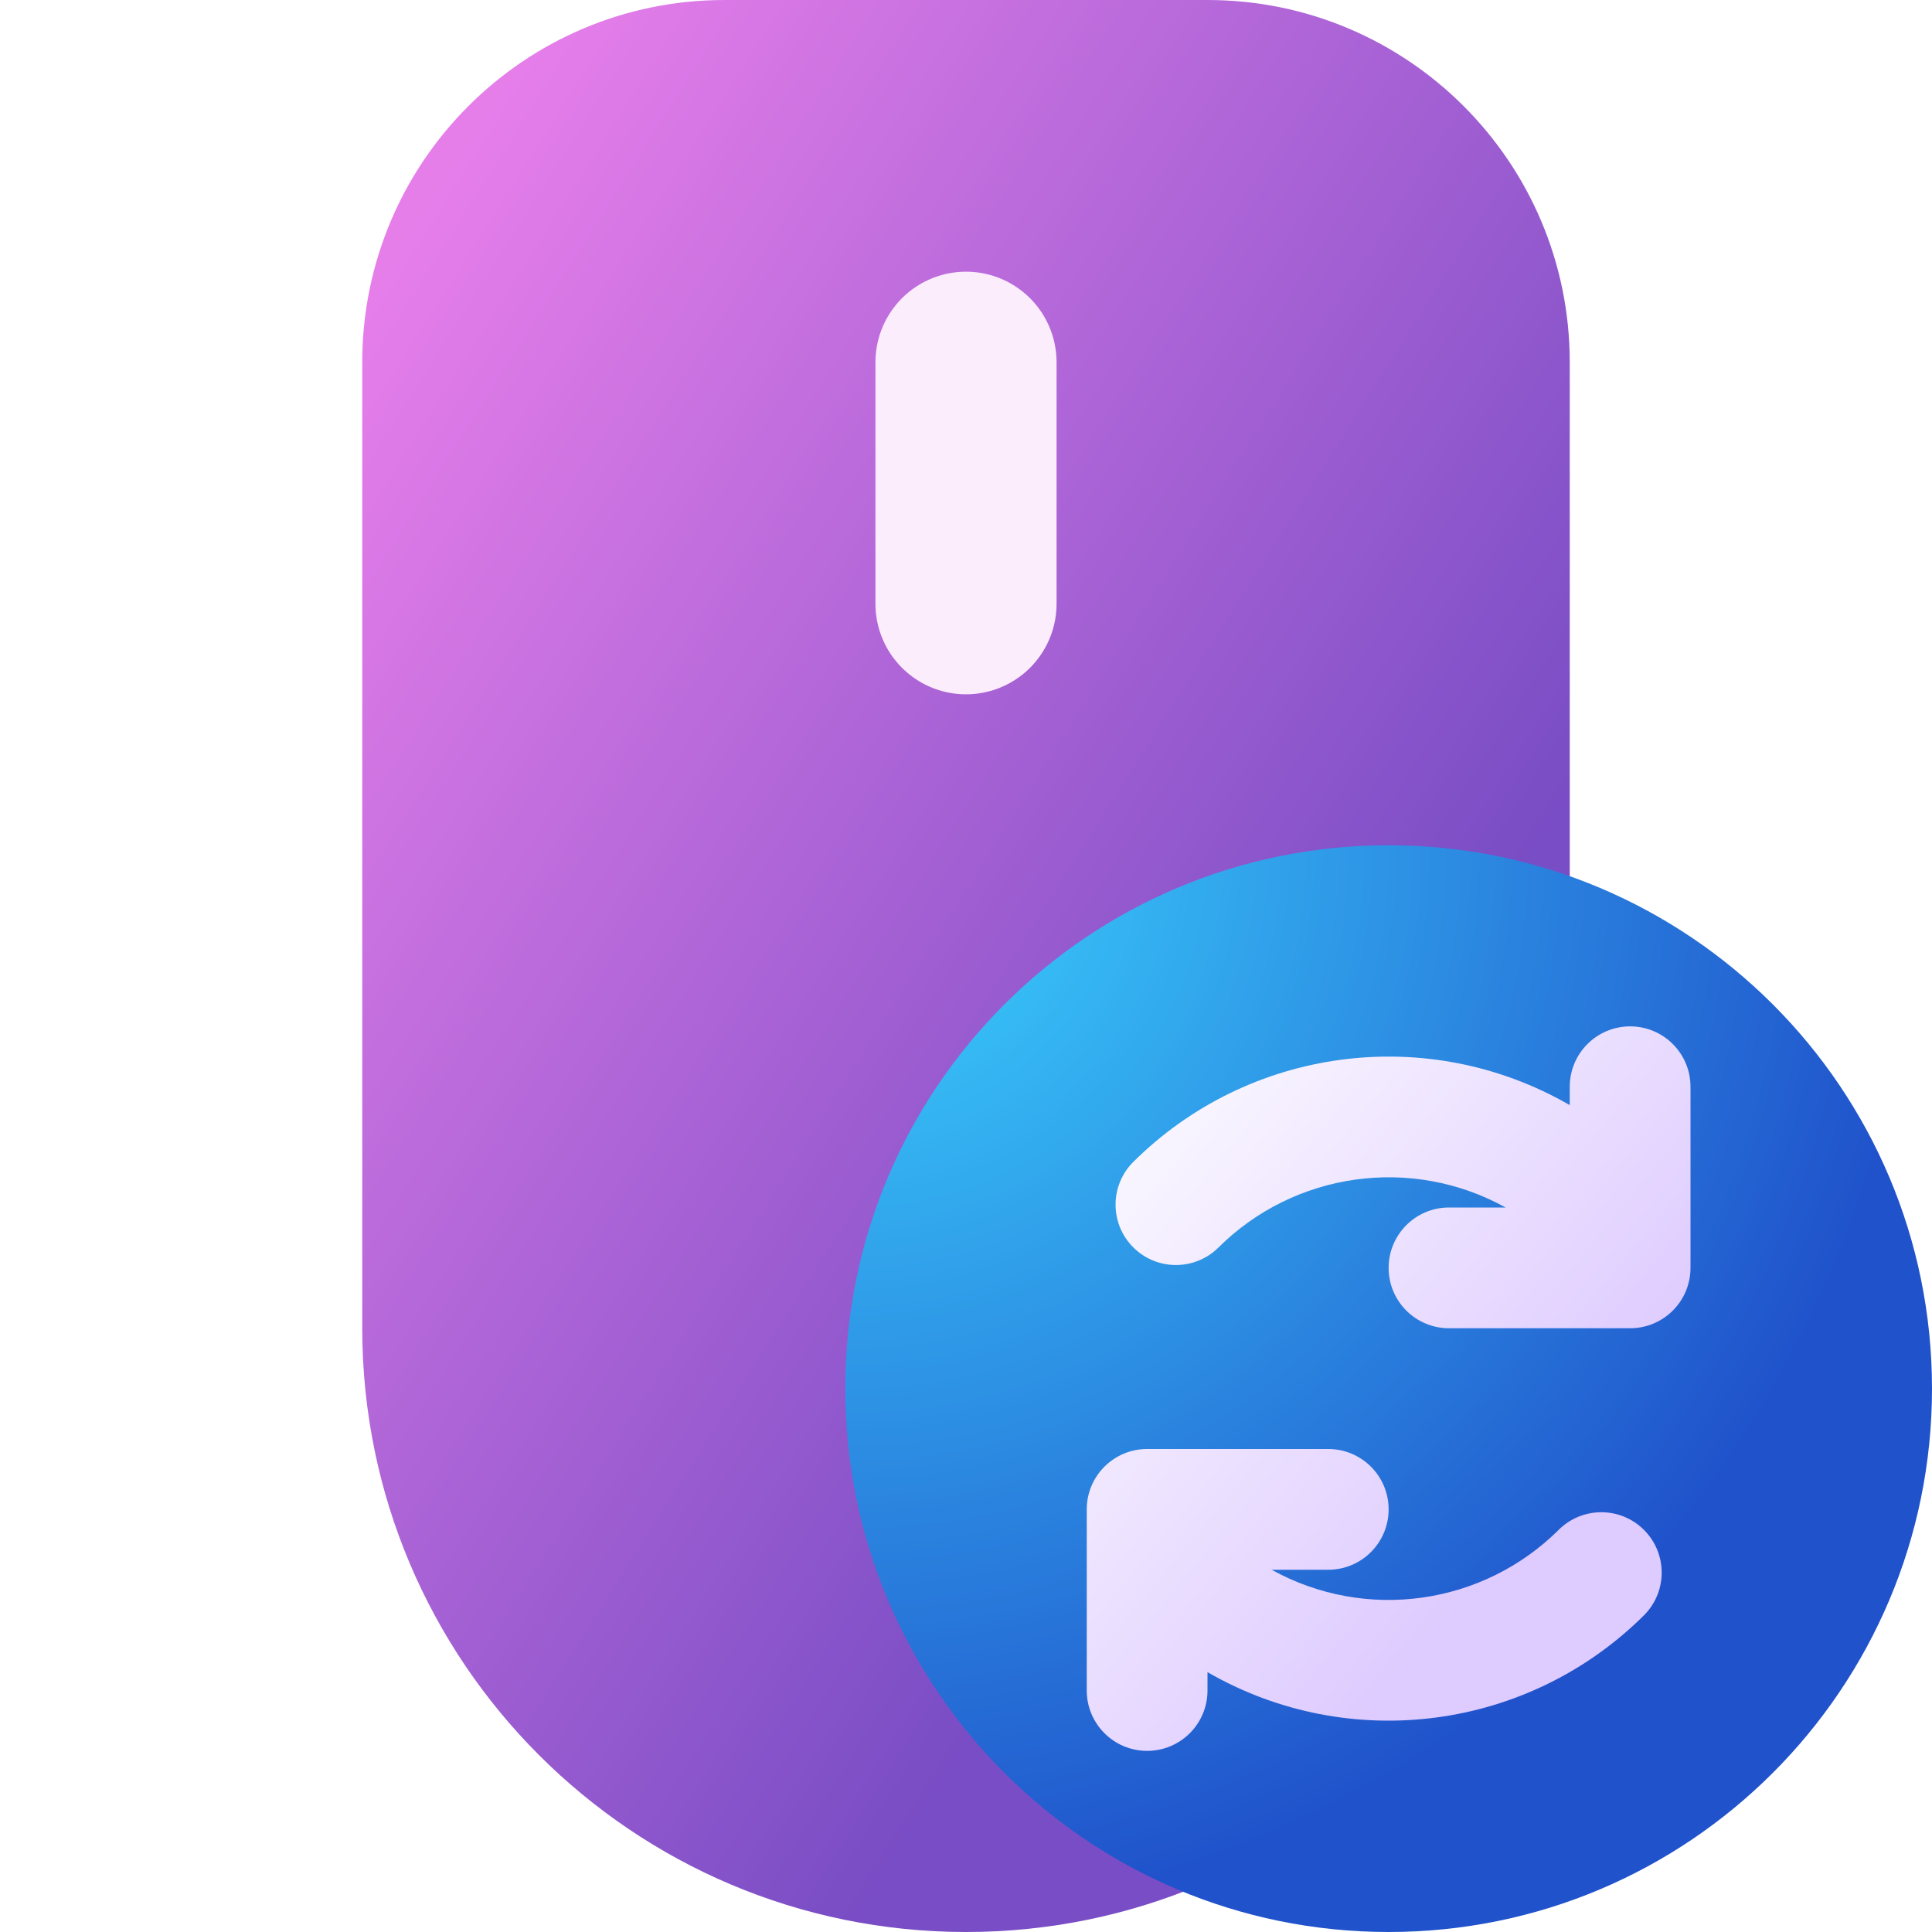
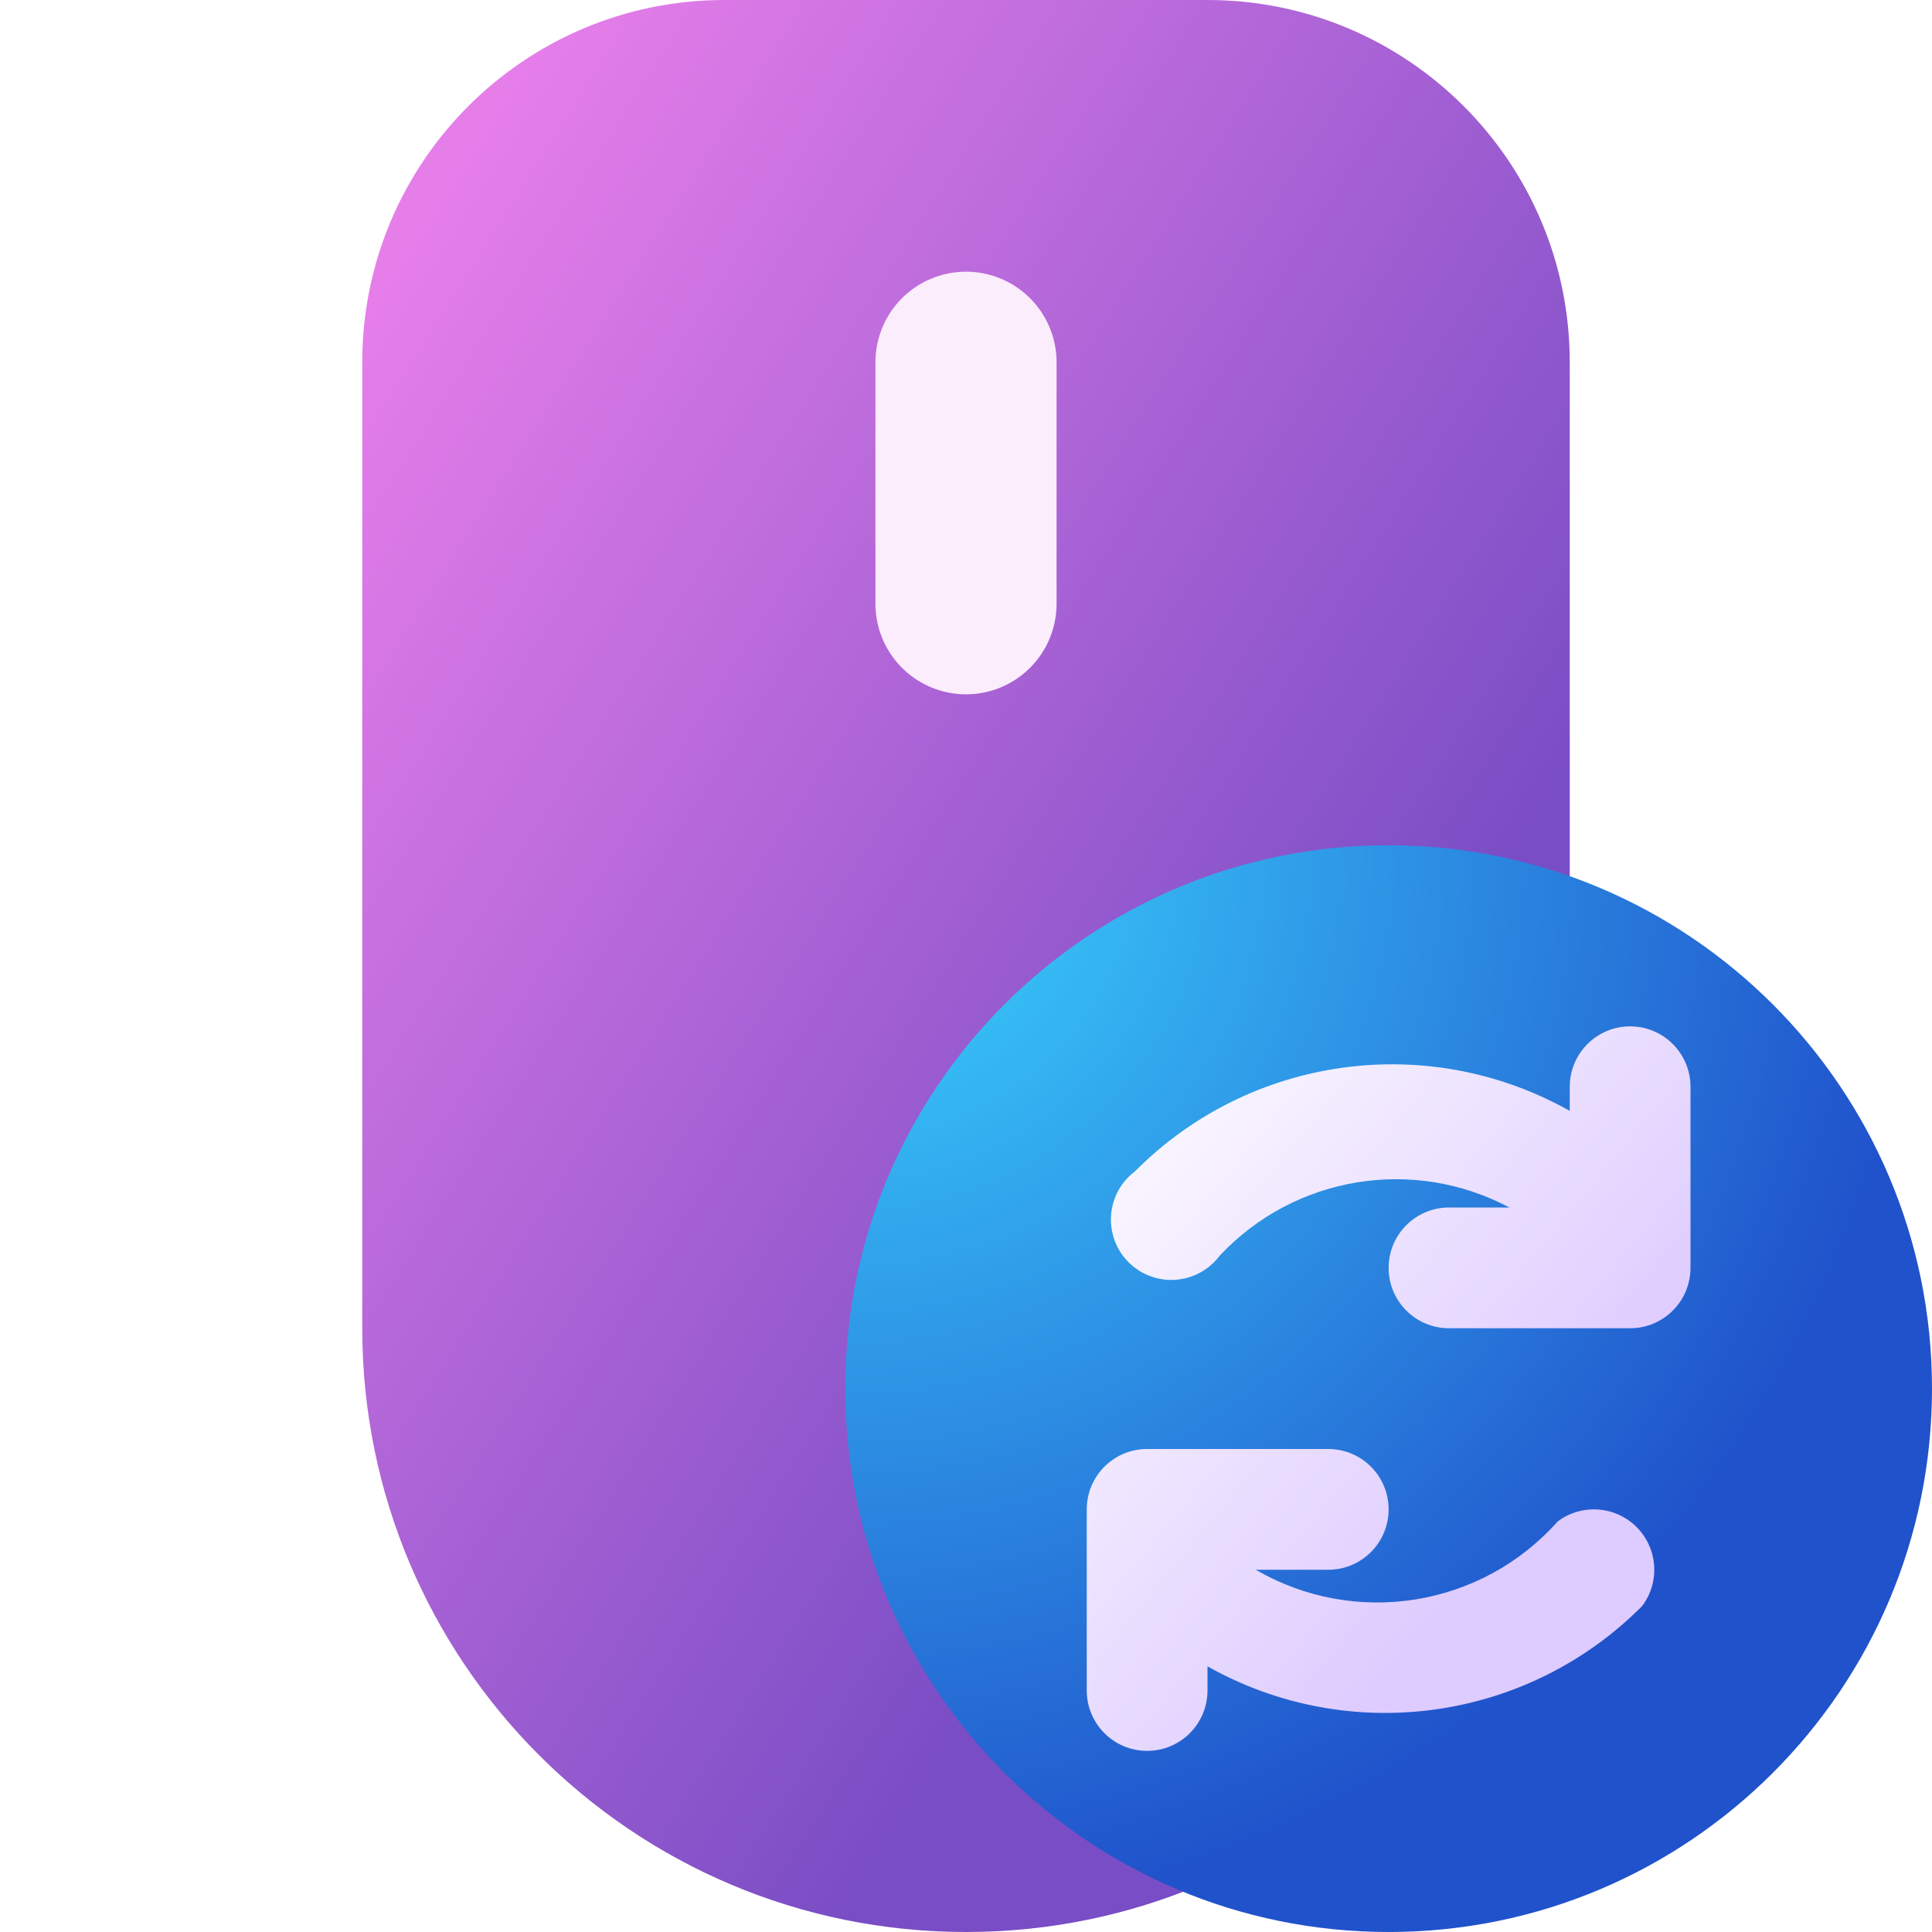
<svg xmlns="http://www.w3.org/2000/svg" width="16" height="16">
  <defs>
    <linearGradient id="a" gradientTransform="rotate(45)">
      <stop offset="10%" stop-color="#e67eea" />
      <stop offset="100%" stop-color="#794dc5" />
    </linearGradient>
    <linearGradient id="c" gradientTransform="rotate(45)">
      <stop offset="0%" stop-color="#fff" />
      <stop offset="100%" stop-color="#decbff" />
    </linearGradient>
    <radialGradient id="b" cx="0%" cy="0%" r="100%">
      <stop offset="0%" stop-color="#3bd5ff" />
      <stop offset="100%" stop-color="#2052cb" />
    </radialGradient>
  </defs>
  <path fill="url(#a)" d="M10 0a3 3 0 0 1 3 3v8a5 5 0 1 1-10 0V3a3 3 0 0 1 3-3h4Z" />
  <circle cx="11.5" cy="11.5" r="4.5" fill="url(#b)" />
  <line x1="8" x2="8" y1="3" y2="5" stroke="#fbedfc" stroke-linecap="round" stroke-width="1.5" />
-   <path fill="url(#c)" d="M14 9a.5.5 0 0 0-1 0v.152a3 3 0 0 0-3.621.477.5.5 0 0 0 .707.707A2 2 0 0 1 12.469 10H12a.5.5 0 0 0 0 1h1.5a.5.5 0 0 0 .5-.5zm-4.5 3a.5.5 0 0 0-.5.5V14a.5.5 0 0 0 1 0v-.152a3 3 0 0 0 3.621-.477.5.5 0 0 0-.707-.707 2 2 0 0 1-2.383.336H11a.5.5 0 0 0 0-1z" />
+   <path fill="url(#c)" d="M14 9a.5.5 0 0 0-1 0v.2a3 3 0 0 0-3.6.5.5.5 0 1 0 .7.7 2 2 0 0 1 2.4-.4H12a.5.5 0 0 0 0 1h1.5a.5.5 0 0 0 .5-.5Zm-4.5 3a.5.5 0 0 0-.5.5V14a.5.5 0 0 0 1 0v-.2a3 3 0 0 0 3.6-.5.5.5 0 0 0-.7-.7 2 2 0 0 1-2.5.4h.6a.5.5 0 0 0 0-1Z" />
</svg>
